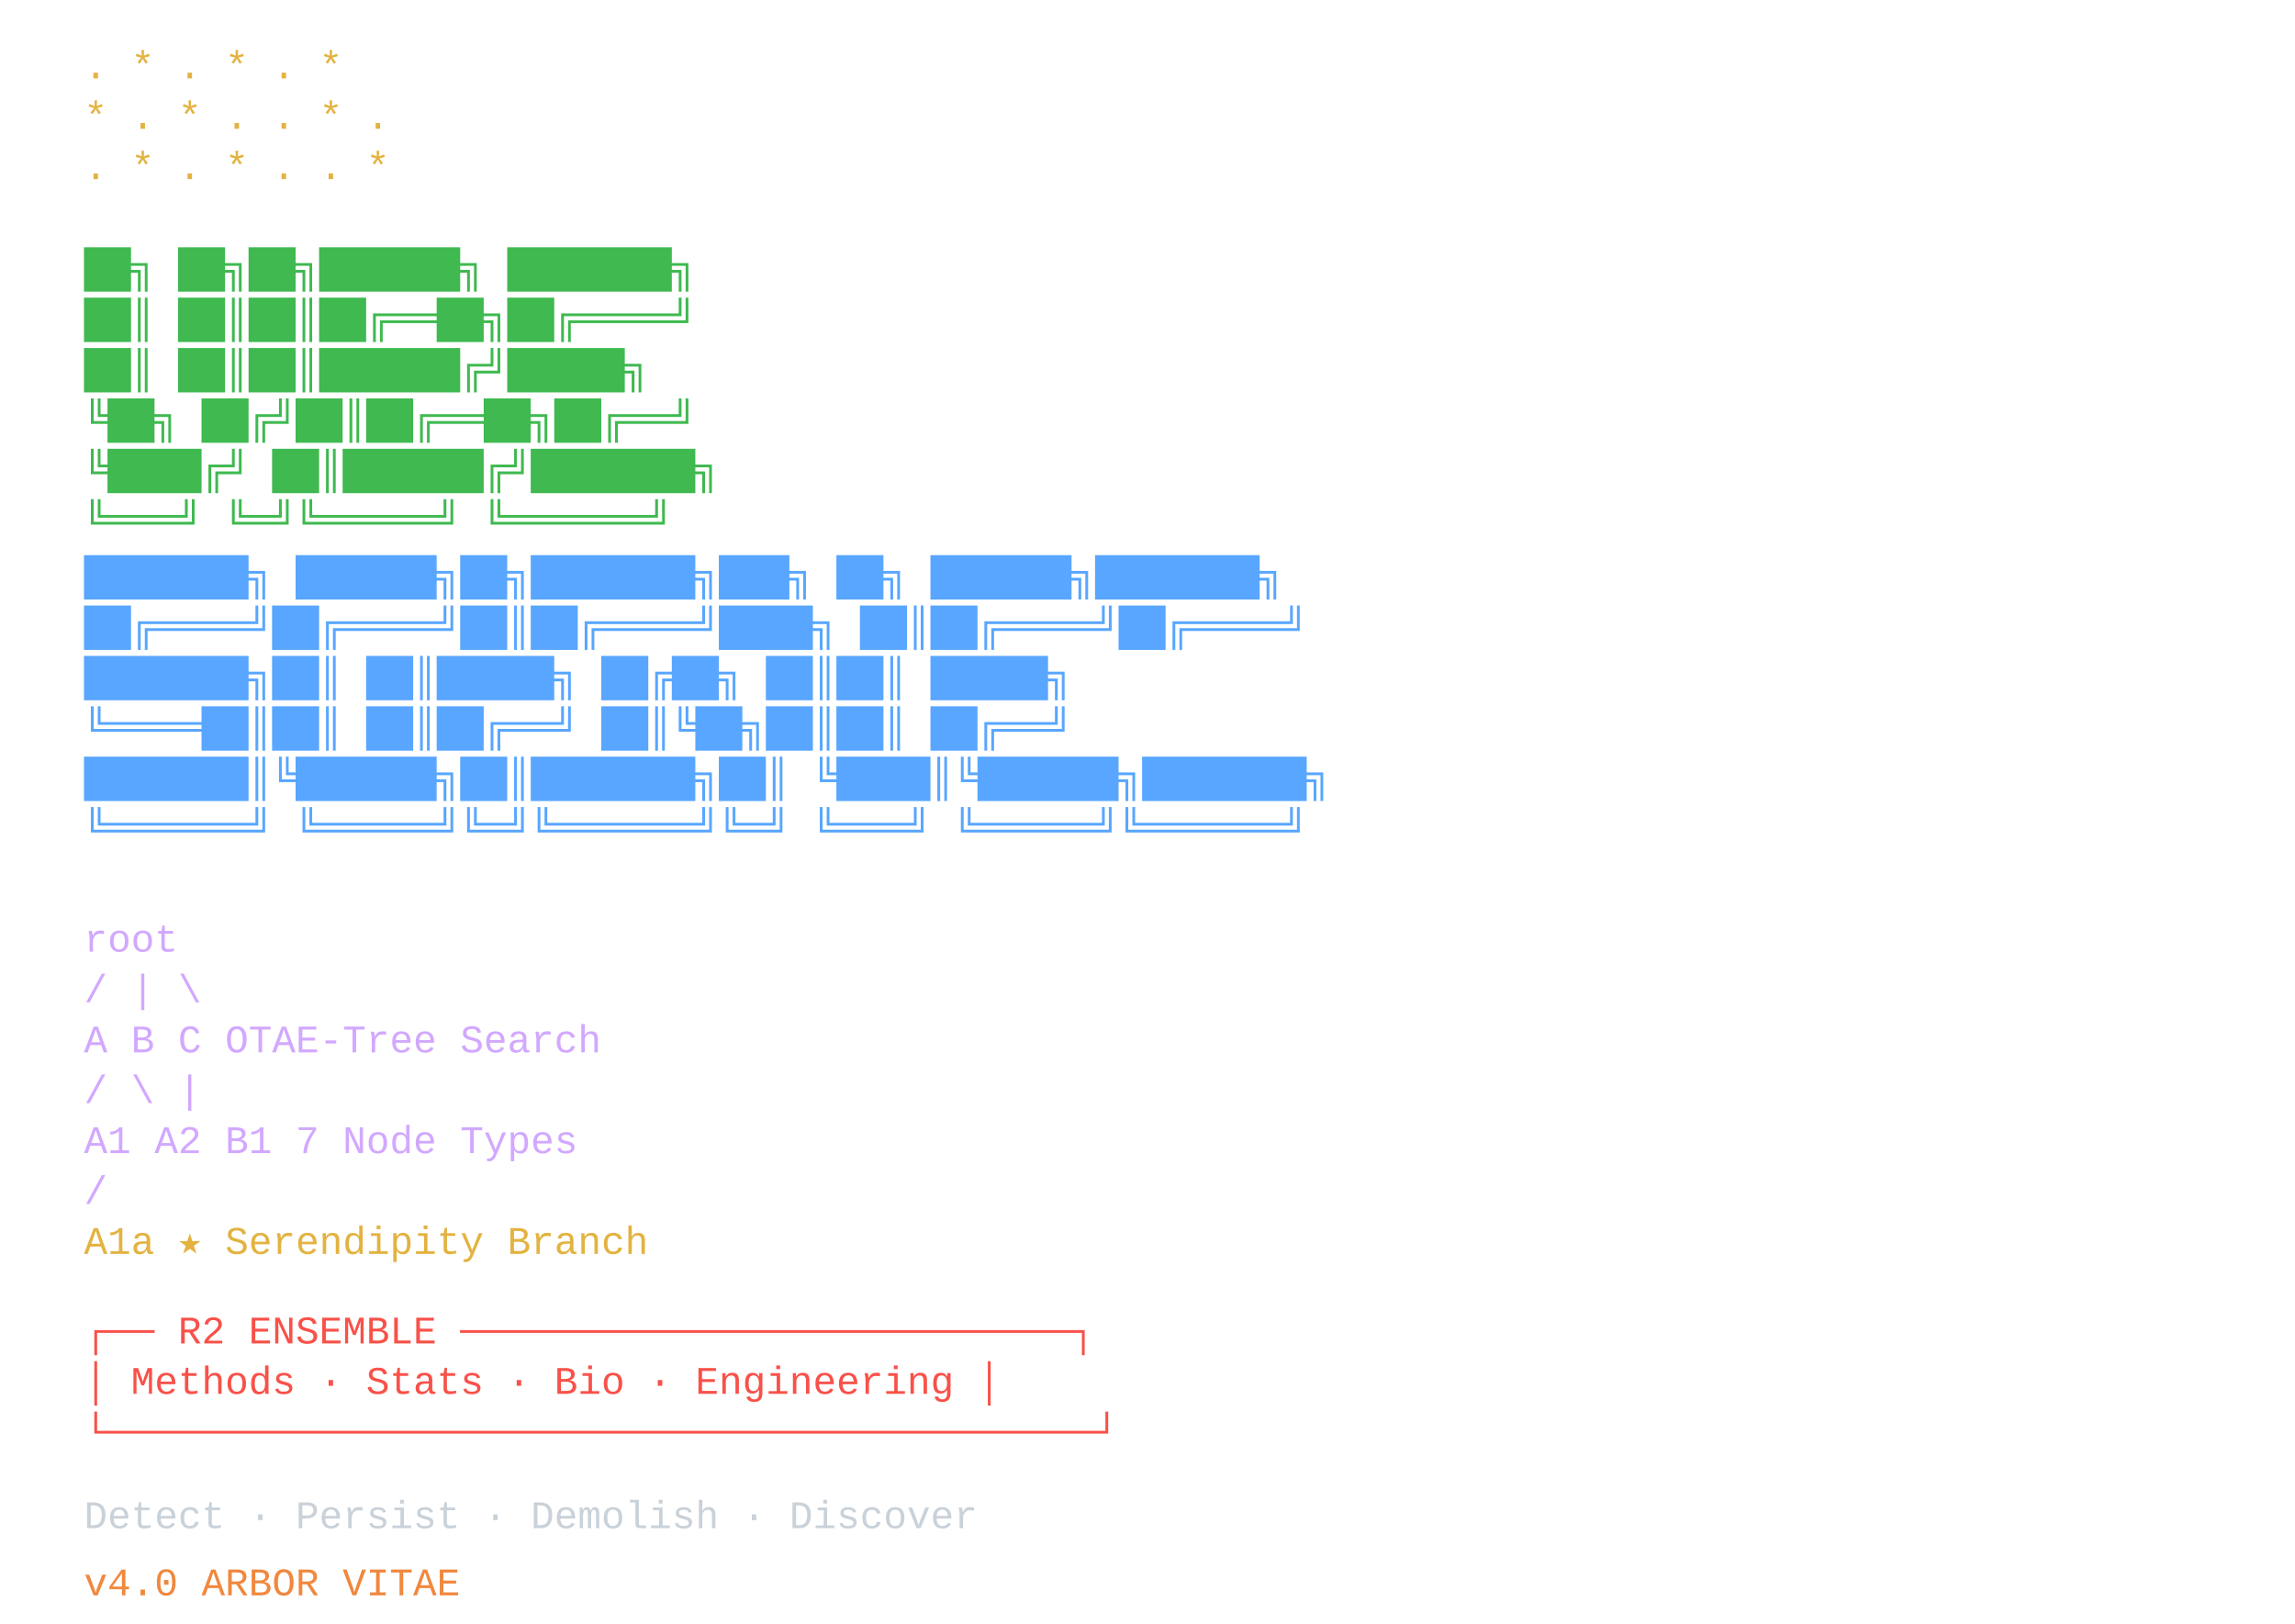
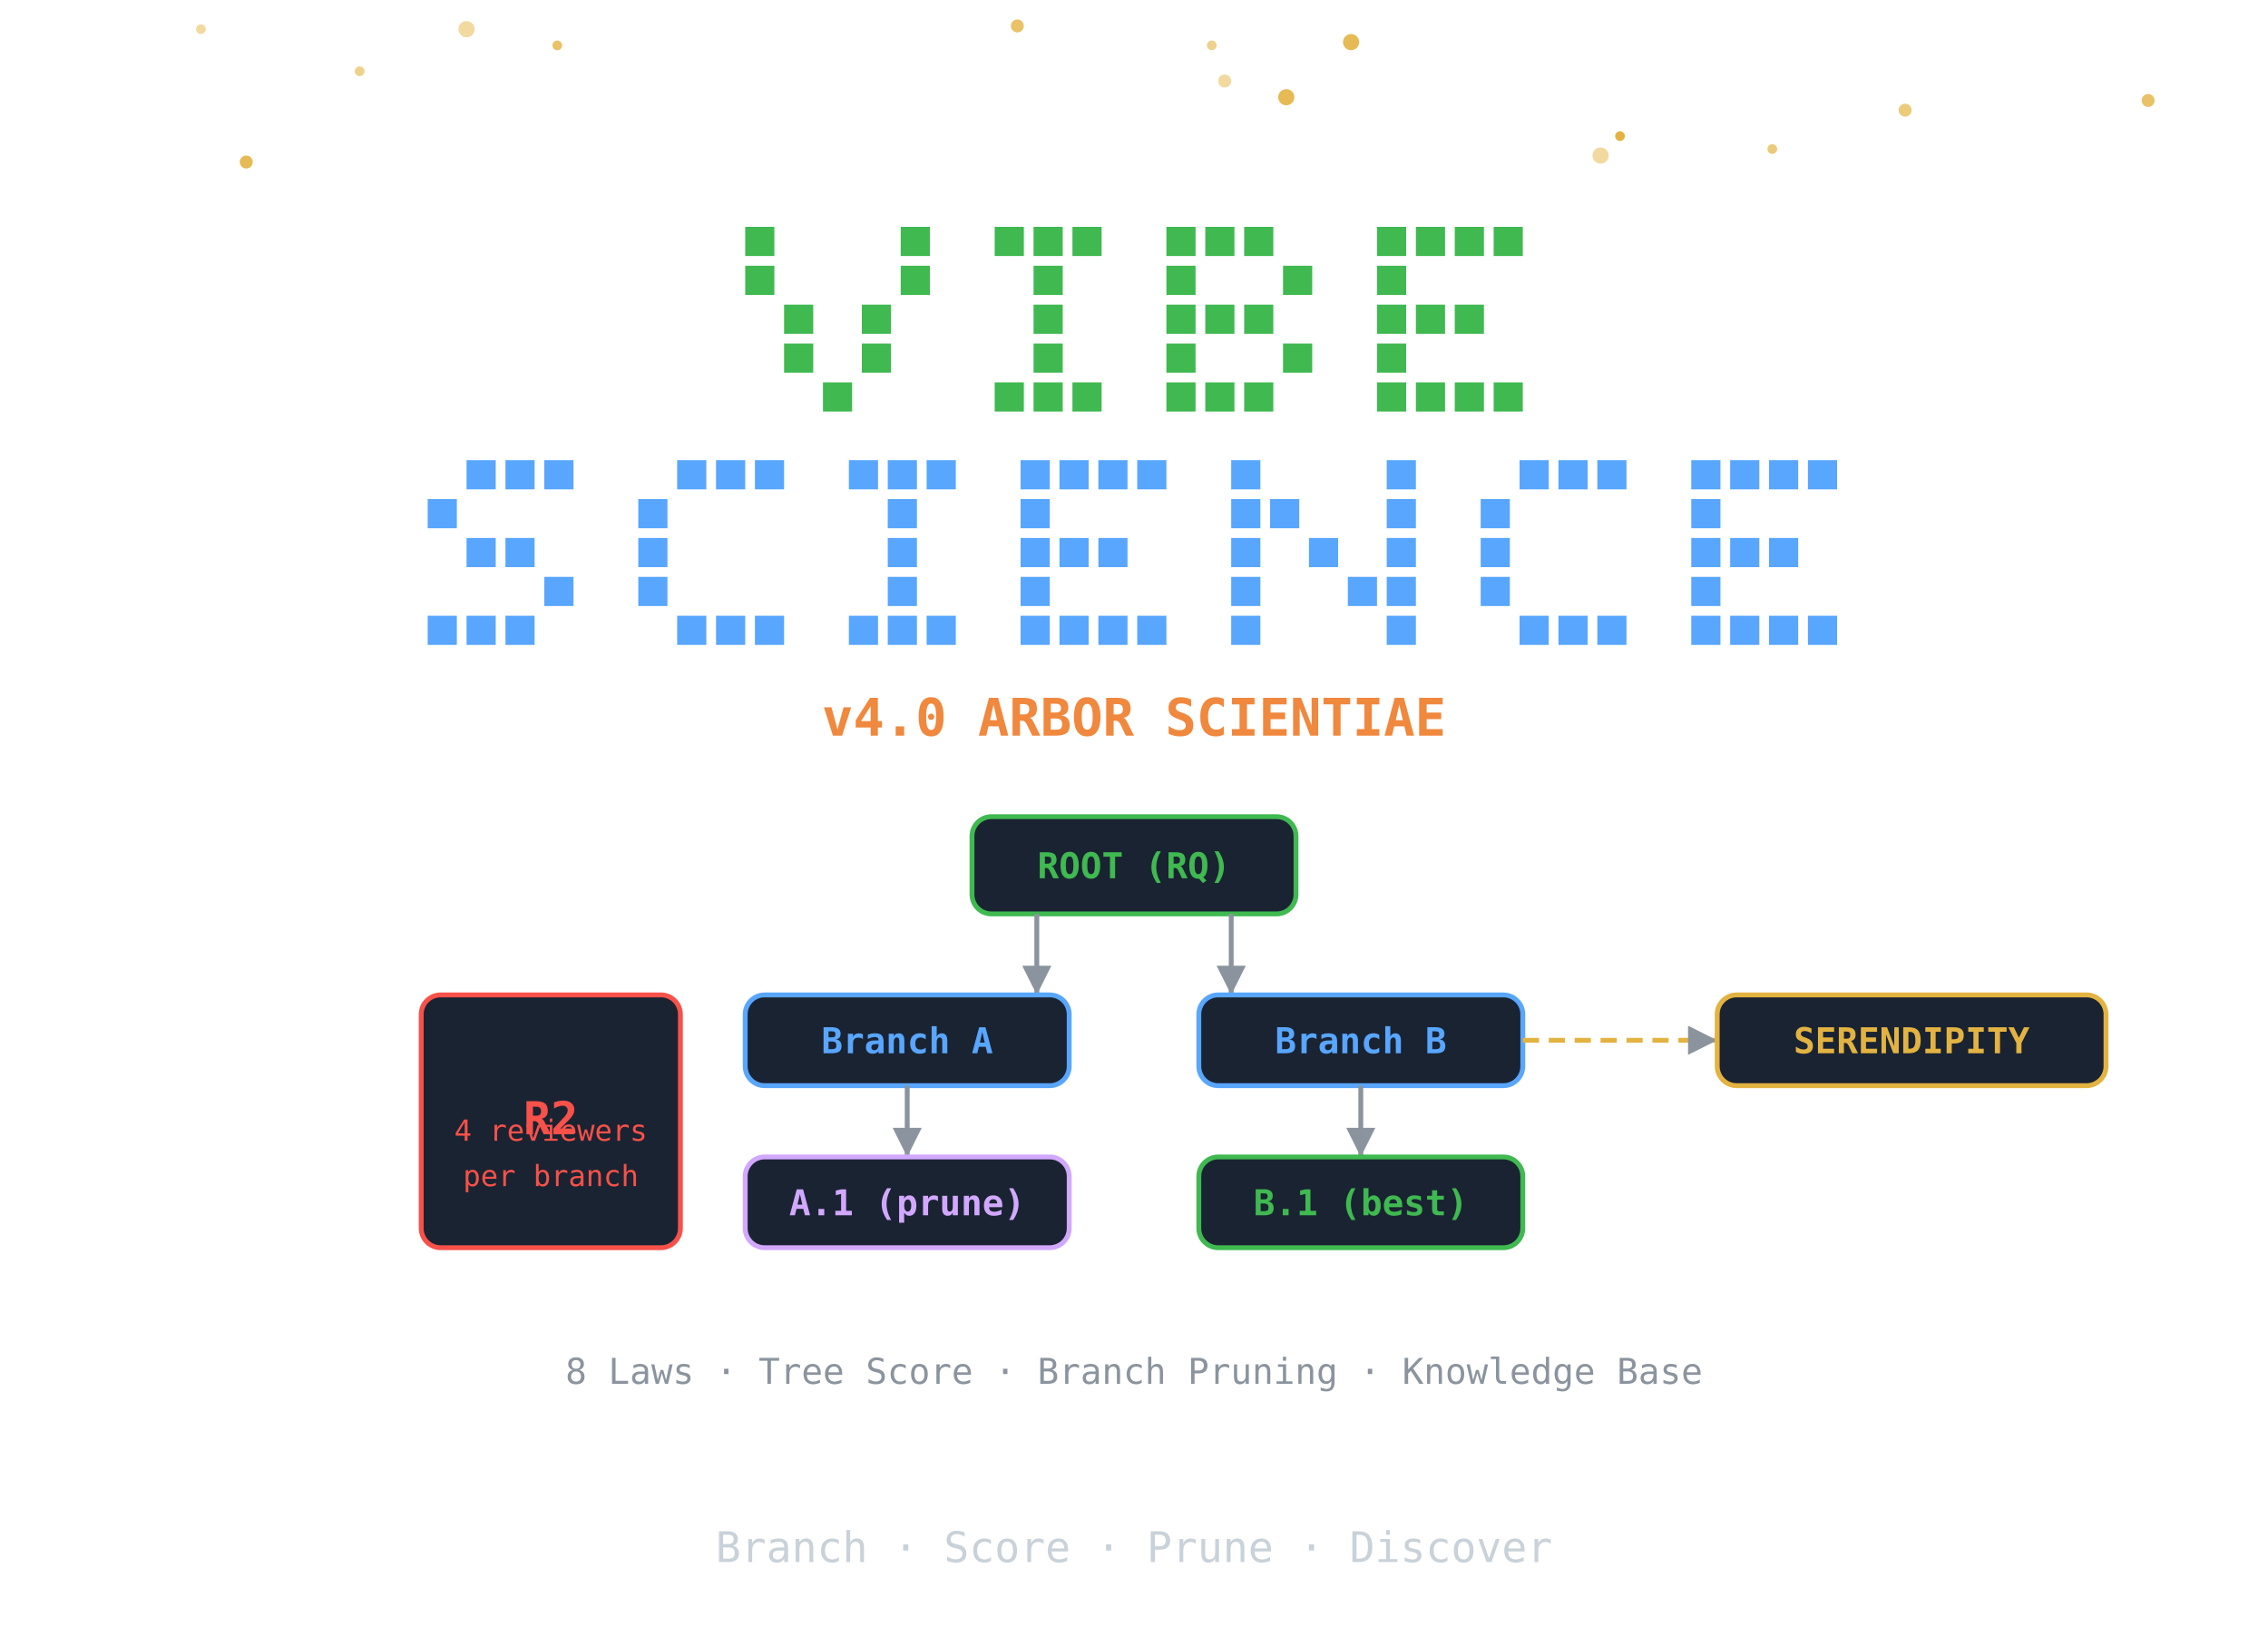
- <svg xmlns="http://www.w3.org/2000/svg" viewBox="0 0 820 580" style="background:#0d1117">
-   <style>
-     text { font-family: 'Consolas', 'Monaco', 'Courier New', monospace; font-size: 14px; }
-     .stars { fill: #e3b341; }
-     .vibe { fill: #3fb950; }
-     .science { fill: #58a6ff; }
-     .tree { fill: #d2a8ff; }
-     .r2 { fill: #f85149; }
-     .seren { fill: #e3b341; }
-     .files { fill: #8b949e; }
-     .version { fill: #f0883e; }
-     .tagline { fill: #c9d1d9; }
-   </style>
-   <text x="30" y="28" class="stars">                        .  *  .       *    .   *</text>
-   <text x="30" y="46" class="stars">            *    .  *       .       .        *       .</text>
-   <text x="30" y="64" class="stars">       .        *       .       *       .        .       *</text>
-   <text x="30" y="100" class="vibe">       ██╗   ██╗██╗██████╗ ███████╗</text>
-   <text x="30" y="118" class="vibe">       ██║   ██║██║██╔══██╗██╔════╝</text>
-   <text x="30" y="136" class="vibe">       ██║   ██║██║██████╔╝█████╗</text>
-   <text x="30" y="154" class="vibe">       ╚██╗ ██╔╝██║██╔══██╗██╔══╝</text>
-   <text x="30" y="172" class="vibe">        ╚████╔╝ ██║██████╔╝███████╗</text>
-   <text x="30" y="190" class="vibe">         ╚═══╝  ╚═╝╚═════╝ ╚══════╝</text>
-   <text x="30" y="210" class="science">       ███████╗ ██████╗██╗███████╗███╗   ██╗ ██████╗███████╗</text>
-   <text x="30" y="228" class="science">       ██╔════╝██╔════╝██║██╔════╝████╗  ██║██╔════╝██╔════╝</text>
-   <text x="30" y="246" class="science">       ███████╗██║     ██║█████╗  ██╔██╗ ██║██║     █████╗</text>
-   <text x="30" y="264" class="science">       ╚════██║██║     ██║██╔══╝  ██║╚██╗██║██║     ██╔══╝</text>
-   <text x="30" y="282" class="science">       ███████║╚██████╗██║███████╗██║ ╚████║╚██████╗███████╗</text>
-   <text x="30" y="300" class="science">       ╚══════╝ ╚═════╝╚═╝╚══════╝╚═╝  ╚═══╝ ╚═════╝╚══════╝</text>
-   <text x="30" y="340" class="tree">                         root</text>
-   <text x="30" y="358" class="tree">                        / | \</text>
-   <text x="30" y="376" class="tree">                     A    B    C       OTAE-Tree Search</text>
-   <text x="30" y="394" class="tree">                    / \   |</text>
-   <text x="30" y="412" class="tree">                  A1  A2  B1          7 Node Types</text>
-   <text x="30" y="430" class="tree">                 /</text>
-   <text x="30" y="448" class="seren">               A1a                    ★ Serendipity Branch</text>
-   <text x="30" y="480" class="r2">         ┌── R2 ENSEMBLE ──────────────────────────┐</text>
-   <text x="30" y="498" class="r2">         │  Methods · Stats · Bio · Engineering     │</text>
-   <text x="30" y="516" class="r2">         └──────────────────────────────────────────┘</text>
-   <text x="30" y="546" class="tagline">          Detect  ·  Persist  ·  Demolish  ·  Discover</text>
-   <text x="30" y="570" class="version">                     v4.0 ARBOR VITAE</text>
+ <svg xmlns="http://www.w3.org/2000/svg" viewBox="0 0 700 502" style="background:#0d1117">
+   <defs>
+     <path id="LV" d="M0,0h9v9h-9z M48,0h9v9h-9z M0,12h9v9h-9z M48,12h9v9h-9z M12,24h9v9h-9z M36,24h9v9h-9z M12,36h9v9h-9z M36,36h9v9h-9z M24,48h9v9h-9z" />
+     <path id="LI" d="M0,0h9v9h-9z M12,0h9v9h-9z M24,0h9v9h-9z M12,12h9v9h-9z M12,24h9v9h-9z M12,36h9v9h-9z M0,48h9v9h-9z M12,48h9v9h-9z M24,48h9v9h-9z" />
+     <path id="LB" d="M0,0h9v9h-9z M12,0h9v9h-9z M24,0h9v9h-9z M0,12h9v9h-9z M36,12h9v9h-9z M0,24h9v9h-9z M12,24h9v9h-9z M24,24h9v9h-9z M0,36h9v9h-9z M36,36h9v9h-9z M0,48h9v9h-9z M12,48h9v9h-9z M24,48h9v9h-9z" />
+     <path id="LE" d="M0,0h9v9h-9z M12,0h9v9h-9z M24,0h9v9h-9z M36,0h9v9h-9z M0,12h9v9h-9z M0,24h9v9h-9z M12,24h9v9h-9z M24,24h9v9h-9z M0,36h9v9h-9z M0,48h9v9h-9z M12,48h9v9h-9z M24,48h9v9h-9z M36,48h9v9h-9z" />
+     <path id="LS" d="M12,0h9v9h-9z M24,0h9v9h-9z M36,0h9v9h-9z M0,12h9v9h-9z M12,24h9v9h-9z M24,24h9v9h-9z M36,36h9v9h-9z M0,48h9v9h-9z M12,48h9v9h-9z M24,48h9v9h-9z" />
+     <path id="LC" d="M12,0h9v9h-9z M24,0h9v9h-9z M36,0h9v9h-9z M0,12h9v9h-9z M0,24h9v9h-9z M0,36h9v9h-9z M12,48h9v9h-9z M24,48h9v9h-9z M36,48h9v9h-9z" />
+     <path id="LN" d="M0,0h9v9h-9z M48,0h9v9h-9z M0,12h9v9h-9z M12,12h9v9h-9z M48,12h9v9h-9z M0,24h9v9h-9z M24,24h9v9h-9z M48,24h9v9h-9z M0,36h9v9h-9z M36,36h9v9h-9z M48,36h9v9h-9z M0,48h9v9h-9z M48,48h9v9h-9z" />
+     <marker id="arrow" viewBox="0 0 10 10" refX="10" refY="5" markerWidth="6" markerHeight="6" orient="auto-start-reverse">
+       <path d="M0,0 L10,5 L0,10 z" fill="#8b949e" />
+     </marker>
+   </defs>
+   <circle cx="144" cy="9" r="2.5" fill="#e3b341" opacity="0.5" />
+   <circle cx="172" cy="14" r="1.5" fill="#e3b341" opacity="0.8" />
+   <circle cx="62" cy="9" r="1.5" fill="#e3b341" opacity="0.5" />
+   <circle cx="547" cy="46" r="1.5" fill="#e3b341" opacity="0.7" />
+   <circle cx="588" cy="34" r="2" fill="#e3b341" opacity="0.7" />
+   <circle cx="314" cy="8" r="2" fill="#e3b341" opacity="0.8" />
+   <circle cx="378" cy="25" r="2" fill="#e3b341" opacity="0.5" />
+   <circle cx="374" cy="14" r="1.5" fill="#e3b341" opacity="0.6" />
+   <circle cx="397" cy="30" r="2.5" fill="#e3b341" opacity="0.9" />
+   <circle cx="500" cy="42" r="1.5" fill="#e3b341" opacity="1.0" />
+   <circle cx="417" cy="13" r="2.5" fill="#e3b341" opacity="0.9" />
+   <circle cx="663" cy="31" r="2" fill="#e3b341" opacity="0.8" />
+   <circle cx="76" cy="50" r="2" fill="#e3b341" opacity="0.9" />
+   <circle cx="111" cy="22" r="1.5" fill="#e3b341" opacity="0.6" />
+   <circle cx="494" cy="48" r="2.5" fill="#e3b341" opacity="0.5" />
+   <use href="#LV" x="230" y="70" fill="#3fb950" />
+   <use href="#LI" x="307" y="70" fill="#3fb950" />
+   <use href="#LB" x="360" y="70" fill="#3fb950" />
+   <use href="#LE" x="425" y="70" fill="#3fb950" />
+   <use href="#LS" x="132" y="142" fill="#58a6ff" />
+   <use href="#LC" x="197" y="142" fill="#58a6ff" />
+   <use href="#LI" x="262" y="142" fill="#58a6ff" />
+   <use href="#LE" x="315" y="142" fill="#58a6ff" />
+   <use href="#LN" x="380" y="142" fill="#58a6ff" />
+   <use href="#LC" x="457" y="142" fill="#58a6ff" />
+   <use href="#LE" x="522" y="142" fill="#58a6ff" />
+   <text x="350" y="227" text-anchor="middle" font-family="Consolas,Monaco,monospace" font-size="16" fill="#f0883e" font-weight="bold">v4.0 ARBOR SCIENTIAE</text>
+   <g transform="translate(0,252)">
+     <rect x="300" y="0" width="100" height="30" rx="6" fill="#1a2332" stroke="#3fb950" stroke-width="1.5" />
+     <text x="350" y="19" text-anchor="middle" font-family="Consolas,Monaco,monospace" font-size="11" fill="#3fb950" font-weight="bold">ROOT (RQ)</text>
+     <line x1="320" y1="30" x2="320" y2="55" stroke="#8b949e" stroke-width="1.5" marker-end="url(#arrow)" />
+     <line x1="380" y1="30" x2="380" y2="55" stroke="#8b949e" stroke-width="1.5" marker-end="url(#arrow)" />
+     <rect x="230" y="55" width="100" height="28" rx="6" fill="#1a2332" stroke="#58a6ff" stroke-width="1.5" />
+     <text x="280" y="73" text-anchor="middle" font-family="Consolas,Monaco,monospace" font-size="11" fill="#58a6ff" font-weight="bold">Branch A</text>
+     <rect x="370" y="55" width="100" height="28" rx="6" fill="#1a2332" stroke="#58a6ff" stroke-width="1.5" />
+     <text x="420" y="73" text-anchor="middle" font-family="Consolas,Monaco,monospace" font-size="11" fill="#58a6ff" font-weight="bold">Branch B</text>
+     <line x1="280" y1="83" x2="280" y2="105" stroke="#8b949e" stroke-width="1.5" marker-end="url(#arrow)" />
+     <rect x="230" y="105" width="100" height="28" rx="6" fill="#1a2332" stroke="#d2a8ff" stroke-width="1.5" />
+     <text x="280" y="123" text-anchor="middle" font-family="Consolas,Monaco,monospace" font-size="11" fill="#d2a8ff" font-weight="bold">A.1 (prune)</text>
+     <line x1="420" y1="83" x2="420" y2="105" stroke="#8b949e" stroke-width="1.5" marker-end="url(#arrow)" />
+     <rect x="370" y="105" width="100" height="28" rx="6" fill="#1a2332" stroke="#3fb950" stroke-width="1.5" />
+     <text x="420" y="123" text-anchor="middle" font-family="Consolas,Monaco,monospace" font-size="11" fill="#3fb950" font-weight="bold">B.1 (best)</text>
+     <line x1="470" y1="69" x2="530" y2="69" stroke="#e3b341" stroke-width="1.5" stroke-dasharray="5,3" marker-end="url(#arrow)" />
+     <rect x="530" y="55" width="120" height="28" rx="6" fill="#1a2332" stroke="#e3b341" stroke-width="1.5" />
+     <text x="590" y="73" text-anchor="middle" font-family="Consolas,Monaco,monospace" font-size="11" fill="#e3b341" font-weight="bold">SERENDIPITY</text>
+     <rect x="130" y="55" width="80" height="78" rx="6" fill="#1a2332" stroke="#f85149" stroke-width="1.5" />
+     <text x="170" y="98" text-anchor="middle" font-family="Consolas,Monaco,monospace" font-size="14" fill="#f85149" font-weight="bold">R2</text>
+     <text x="170" y="100" text-anchor="middle" font-family="Consolas,Monaco,monospace" font-size="9" fill="#f85149">4 reviewers</text>
+     <text x="170" y="114" text-anchor="middle" font-family="Consolas,Monaco,monospace" font-size="9" fill="#f85149">per branch</text>
+     <text x="350" y="175" text-anchor="middle" font-family="Consolas,Monaco,monospace" font-size="11" fill="#8b949e">8 Laws · Tree Score · Branch Pruning · Knowledge Base</text>
+   </g>
+   <text x="350" y="482" text-anchor="middle" font-family="Consolas,Monaco,monospace" font-size="13" fill="#c9d1d9">Branch · Score · Prune · Discover</text>
</svg>
